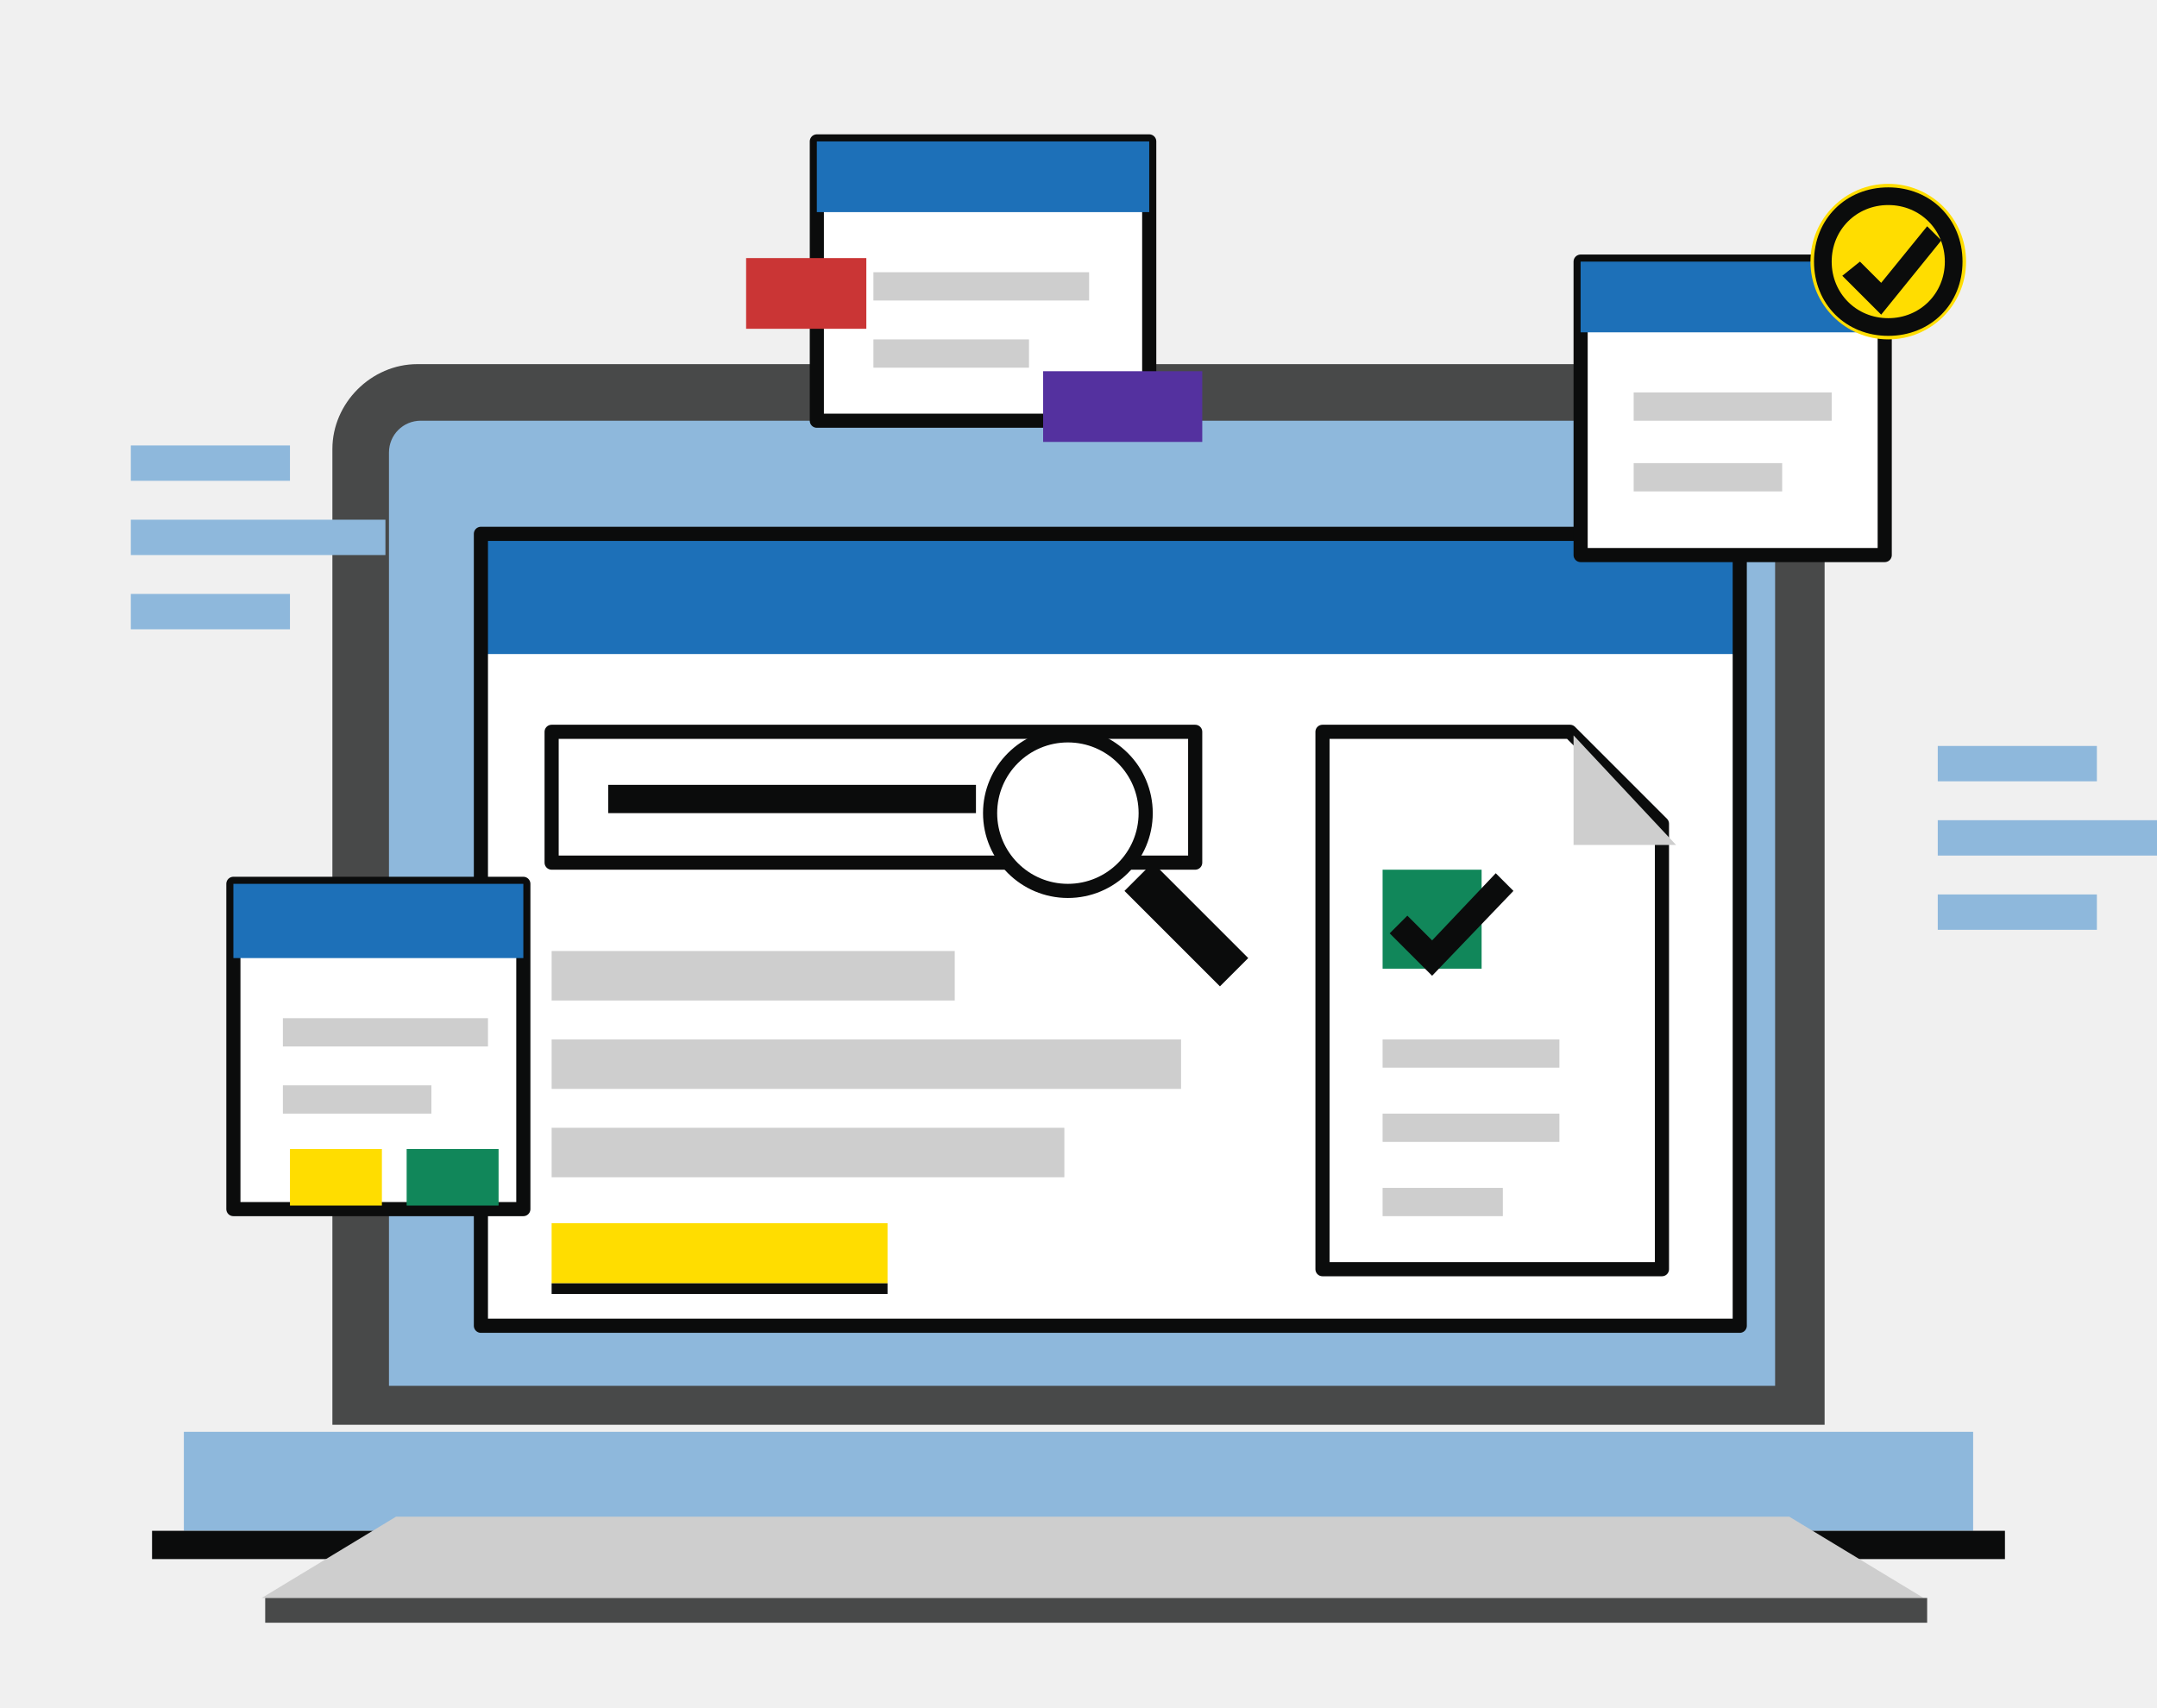
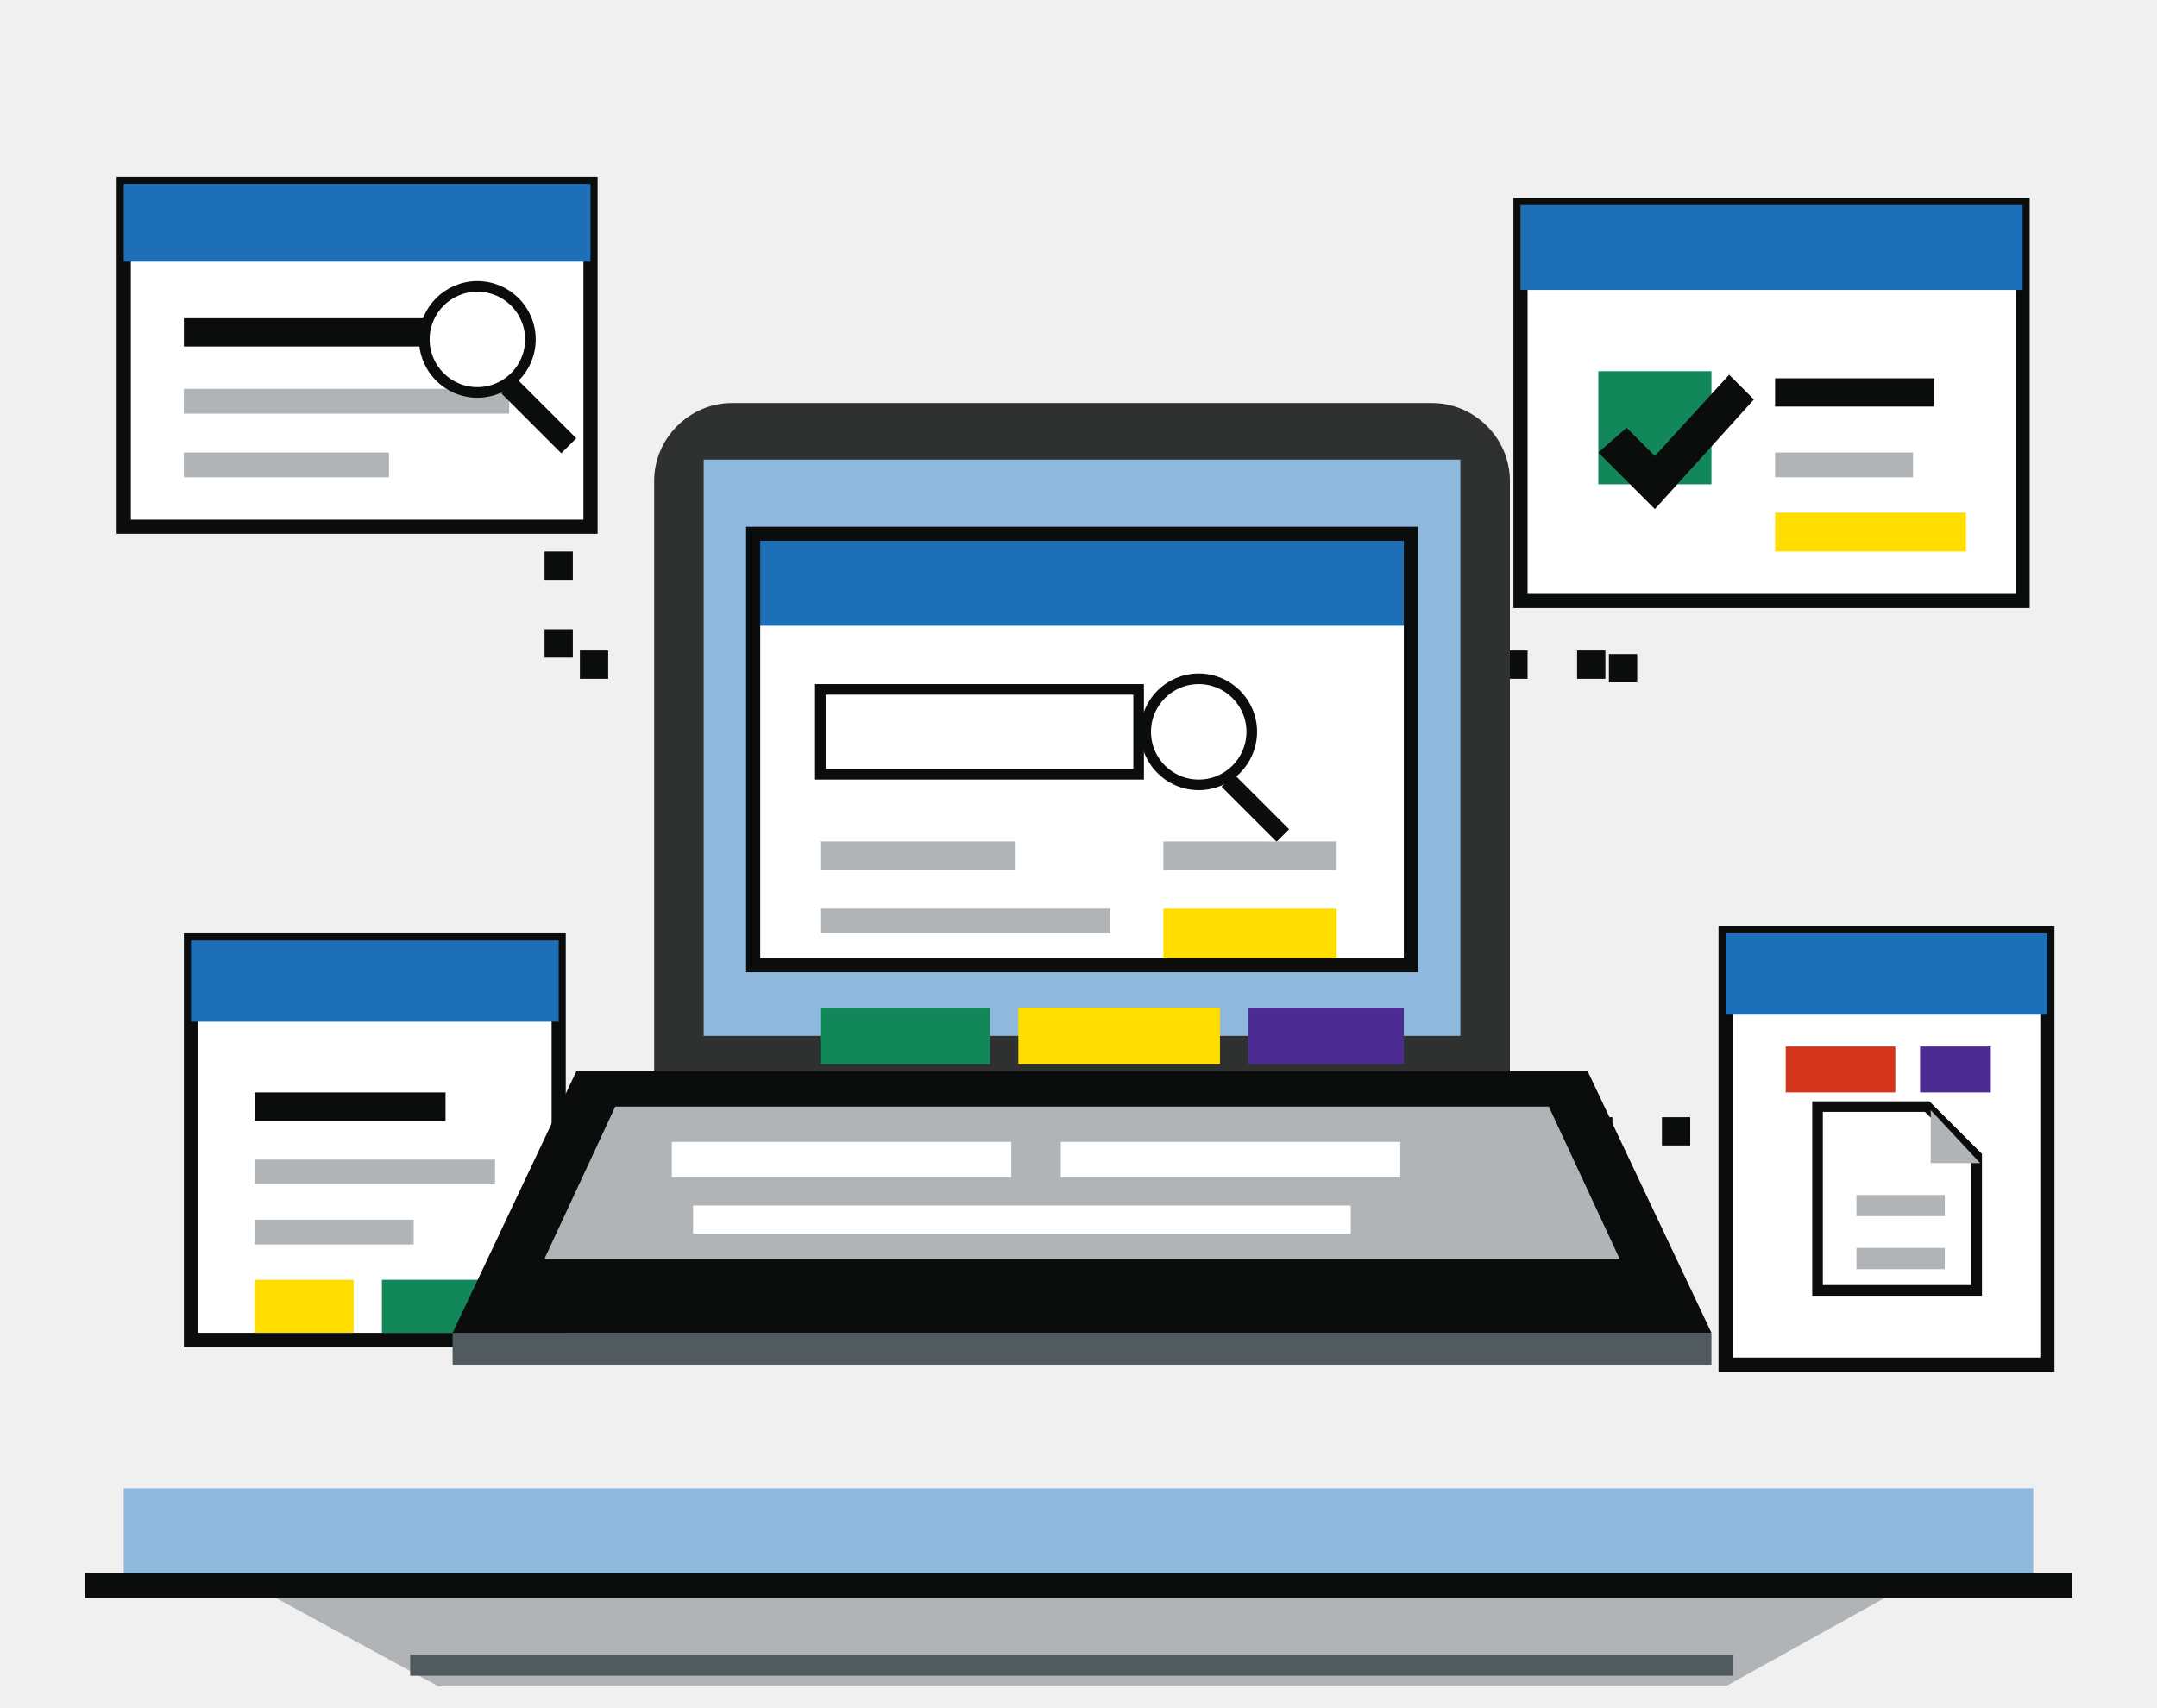
<svg xmlns="http://www.w3.org/2000/svg" viewBox="0 0 610 483" role="img" aria-hidden="true" focusable="false">
  <style>
- 		.dark{fill:#0b0c0c}.mid{fill:#484949}.grey{fill:#cecece}.blue{fill:#1d70b8}.pale{fill:#8eb8dc}.white{fill:#fff}.yellow{fill:#ffdd00}.green{fill:#11875a}.red{fill:#ca3535}.purple{fill:#54319f}.line{fill:none;stroke:#0b0c0c;stroke-width:4;stroke-linecap:round;stroke-linejoin:round}
+ 		.dark{fill:#0b0c0c}.ink{fill:#2f3030}.mid{fill:#505a5f}.grey{fill:#b1b4b6}.pale{fill:#8eb8dc}.blue{fill:#1d70b8}.white{fill:#fff}.yellow{fill:#ffdd00}.green{fill:#11875a}.red{fill:#d4351c}.purple{fill:#4c2c92}.connector{fill:#0b0c0c}.stroke{fill:none;stroke:#0b0c0c;stroke-width:4;stroke-linecap:square;stroke-linejoin:miter}.thin{fill:none;stroke:#0b0c0c;stroke-width:3;stroke-linecap:square;stroke-linejoin:miter}
	</style>
-   <path class="pale" d="M52 405h506v28H52z" />
-   <path class="dark" d="M43 433h524v8H43z" />
-   <path class="grey" d="M112 429h394l38 23H74z" />
-   <path class="mid" d="M75 452h470v7H75z" />
-   <path class="mid" d="M118 103h374c13 0 24 11 24 24v276H94V127c0-13 11-24 24-24z" />
-   <path class="pale" d="M119 119h374c5 0 9 4 9 9v264H110V128c0-5 4-9 9-9z" />
-   <path class="white" d="M136 151h356v224H136z" />
-   <path class="blue" d="M136 151h356v34H136z" />
-   <path class="line" d="M136 151h356v224H136z" />
-   <path class="white" d="M156 207h182v37H156z" />
-   <path class="line" d="M156 207h182v37H156z" />
-   <path class="dark" d="M172 222h104v8H172z" />
-   <path class="blue" d="M296 216h25v18h-25z" />
-   <path class="dark" d="M326 244l27 27-8 8-27-27z" />
-   <circle class="white" cx="302" cy="230" r="22" />
-   <circle class="line" cx="302" cy="230" r="22" />
-   <path class="grey" d="M156 269h114v14H156zM156 294h178v14H156zM156 319h145v14H156z" />
-   <path class="yellow" d="M156 346h95v17h-95z" />
-   <path class="dark" d="M156 363h95v3h-95z" />
-   <path class="white" d="M374 207h70l26 26v126h-96z" />
-   <path class="line" d="M374 207h70l26 26v126h-96z" />
-   <path class="grey" d="M445 208v31h29z" />
-   <path class="green" d="M391 246h28v28h-28z" />
-   <path class="dark" d="m398 259 7 7 18-19 5 5-23 24-12-12z" />
-   <path class="grey" d="M391 294h50v8h-50zM391 315h50v8h-50zM391 336h34v8h-34z" />
-   <path class="white" d="M66 250h82v92H66z" />
-   <path class="line" d="M66 250h82v92H66z" />
-   <path class="blue" d="M66 250h82v21H66z" />
-   <path class="grey" d="M80 288h58v8H80zM80 307h42v8H80z" />
-   <path class="yellow" d="M82 325h26v16H82z" />
-   <path class="green" d="M115 325h26v16h-26z" />
-   <path class="white" d="M447 74h86v83h-86z" />
-   <path class="line" d="M447 74h86v83h-86z" />
-   <path class="blue" d="M447 74h86v20h-86z" />
-   <path class="grey" d="M462 111h56v8h-56zM462 131h42v8h-42z" />
-   <circle class="yellow" cx="534" cy="74" r="22" />
-   <path class="dark" d="M534 58c9 0 16 7 16 16s-7 16-16 16-16-7-16-16 7-16 16-16m0-5c-12 0-21 9-21 21s9 21 21 21 21-9 21-21-9-21-21-21z" />
-   <path class="dark" d="m526 74 6 6 13-16 4 4-17 21-11-11z" />
-   <path class="white" d="M231 40h94v79h-94z" />
-   <path class="line" d="M231 40h94v79h-94z" />
-   <path class="blue" d="M231 40h94v20h-94z" />
-   <path class="grey" d="M247 77h61v8h-61zM247 96h44v8h-44z" />
-   <path class="red" d="M211 73h34v20h-34z" />
-   <path class="purple" d="M295 105h45v20h-45z" />
-   <path class="pale" d="M37 126h45v10H37zM37 147h72v10H37zM37 168h45v10H37z" />
-   <path class="pale" d="M548 211h45v10h-45zM548 232h72v10h-72zM548 253h45v10h-45z" />
+   <g class="repository-illustration-ground">
+     <rect class="pale" x="35" y="421" width="540" height="24" />
+     <rect class="dark" x="24" y="445" width="562" height="7" />
+     <path class="grey" d="M78 452h455l-45 25H124z" />
+     <rect class="mid" x="116" y="468" width="374" height="6" />
+   </g>
+   <g class="connector connector--left-vertical">
+     <rect x="154" y="90" width="8" height="8" />
+     <rect x="154" y="112" width="8" height="8" />
+     <rect x="154" y="134" width="8" height="8" />
+     <rect x="154" y="156" width="8" height="8" />
+     <rect x="154" y="178" width="8" height="8" />
+   </g>
+   <g class="connector connector--right-vertical">
+     <rect x="455" y="97" width="8" height="8" />
+     <rect x="455" y="119" width="8" height="8" />
+     <rect x="455" y="141" width="8" height="8" />
+     <rect x="455" y="163" width="8" height="8" />
+     <rect x="455" y="185" width="8" height="8" />
+   </g>
+   <g class="connector connector--left-horizontal">
+     <rect x="164" y="184" width="8" height="8" />
+     <rect x="186" y="184" width="8" height="8" />
+     <rect x="208" y="184" width="8" height="8" />
+     <rect x="230" y="184" width="8" height="8" />
+   </g>
+   <g class="connector connector--right-horizontal">
+     <rect x="380" y="184" width="8" height="8" />
+     <rect x="402" y="184" width="8" height="8" />
+     <rect x="424" y="184" width="8" height="8" />
+     <rect x="446" y="184" width="8" height="8" />
+   </g>
+   <g class="connector connector--lower-left">
+     <rect x="111" y="316" width="8" height="8" />
+     <rect x="133" y="316" width="8" height="8" />
+     <rect x="155" y="316" width="8" height="8" />
+     <rect x="177" y="316" width="8" height="8" />
+     <rect x="199" y="316" width="8" height="8" />
+     <rect x="221" y="316" width="8" height="8" />
+   </g>
+   <g class="connector connector--lower-right">
+     <rect x="382" y="316" width="8" height="8" />
+     <rect x="404" y="316" width="8" height="8" />
+     <rect x="426" y="316" width="8" height="8" />
+     <rect x="448" y="316" width="8" height="8" />
+     <rect x="470" y="316" width="8" height="8" />
+     <rect x="492" y="316" width="8" height="8" />
+   </g>
+   <g class="repository-search-card">
+     <rect class="white" x="35" y="52" width="132" height="97" />
+     <rect class="stroke" x="35" y="52" width="132" height="97" />
+     <rect class="blue" x="35" y="52" width="132" height="22" />
+     <rect class="dark" x="52" y="90" width="70" height="8" />
+     <rect class="grey" x="52" y="110" width="92" height="7" />
+     <rect class="grey" x="52" y="128" width="58" height="7" />
+     <circle class="white" cx="135" cy="96" r="15" />
+     <circle class="thin" cx="135" cy="96" r="15" />
+     <rect class="dark" x="146" y="107" width="24" height="6" transform="rotate(45 146 107)" />
+   </g>
+   <g class="repository-review-card">
+     <rect class="white" x="430" y="58" width="142" height="112" />
+     <rect class="stroke" x="430" y="58" width="142" height="112" />
+     <rect class="blue" x="430" y="58" width="142" height="24" />
+     <rect class="green" x="452" y="105" width="32" height="32" />
+     <path class="dark" d="m460 121 8 8 21-23 7 7-28 31-16-16z" />
+     <rect class="dark" x="502" y="107" width="45" height="8" />
+     <rect class="grey" x="502" y="128" width="39" height="7" />
+     <rect class="yellow" x="502" y="145" width="54" height="11" />
+   </g>
+   <g class="repository-source-card">
+     <rect class="white" x="54" y="266" width="104" height="113" />
+     <rect class="stroke" x="54" y="266" width="104" height="113" />
+     <rect class="blue" x="54" y="266" width="104" height="23" />
+     <rect class="dark" x="72" y="309" width="54" height="8" />
+     <rect class="grey" x="72" y="328" width="68" height="7" />
+     <rect class="grey" x="72" y="345" width="45" height="7" />
+     <rect class="yellow" x="72" y="362" width="28" height="15" />
+     <rect class="green" x="108" y="362" width="32" height="15" />
+   </g>
+   <g class="repository-audit-card">
+     <rect class="white" x="488" y="264" width="91" height="122" />
+     <rect class="stroke" x="488" y="264" width="91" height="122" />
+     <rect class="blue" x="488" y="264" width="91" height="23" />
+     <path class="white" d="M514 313h31l14 14v38h-45z" />
+     <path class="thin" d="M514 313h31l14 14v38h-45z" />
+     <path class="grey" d="M546 314v15h14z" />
+     <rect class="red" x="505" y="296" width="31" height="13" />
+     <rect class="purple" x="543" y="296" width="20" height="13" />
+     <rect class="grey" x="525" y="338" width="25" height="6" />
+     <rect class="grey" x="525" y="353" width="25" height="6" />
+   </g>
+   <g class="repository-screen">
+     <path class="ink" d="M207 114h198c12 0 22 10 22 22v172H185V136c0-12 10-22 22-22z" />
+     <rect class="pale" x="199" y="130" width="214" height="163" />
+     <rect class="white" x="213" y="151" width="186" height="122" />
+     <rect class="blue" x="213" y="151" width="186" height="26" />
+     <rect class="stroke" x="213" y="151" width="186" height="122" />
+     <g class="repository-screen-search">
+       <rect class="white" x="232" y="195" width="90" height="24" />
+       <rect class="thin" x="232" y="195" width="90" height="24" />
+       <circle class="white" cx="339" cy="207" r="15" />
+       <circle class="thin" cx="339" cy="207" r="15" />
+       <rect class="dark" x="349" y="219" width="22" height="5" transform="rotate(45 349 219)" />
+     </g>
+     <g class="repository-screen-results">
+       <rect class="grey" x="232" y="238" width="55" height="8" />
+       <rect class="grey" x="232" y="257" width="82" height="7" />
+       <rect class="grey" x="329" y="238" width="49" height="8" />
+       <rect class="yellow" x="329" y="257" width="49" height="14" />
+     </g>
+     <g class="repository-screen-taxonomy">
+       <rect class="green" x="232" y="285" width="48" height="16" />
+       <rect class="yellow" x="288" y="285" width="57" height="16" />
+       <rect class="purple" x="353" y="285" width="44" height="16" />
+     </g>
+   </g>
+   <g class="repository-laptop">
+     <path class="dark" d="M163 303h286l35 74H128z" />
+     <path class="grey" d="M174 313h264l20 43H154z" />
+     <rect class="white" x="190" y="323" width="96" height="10" />
+     <rect class="white" x="300" y="323" width="96" height="10" />
+     <rect class="white" x="196" y="341" width="186" height="8" />
+     <rect class="mid" x="128" y="377" width="356" height="9" />
+   </g>
</svg>
